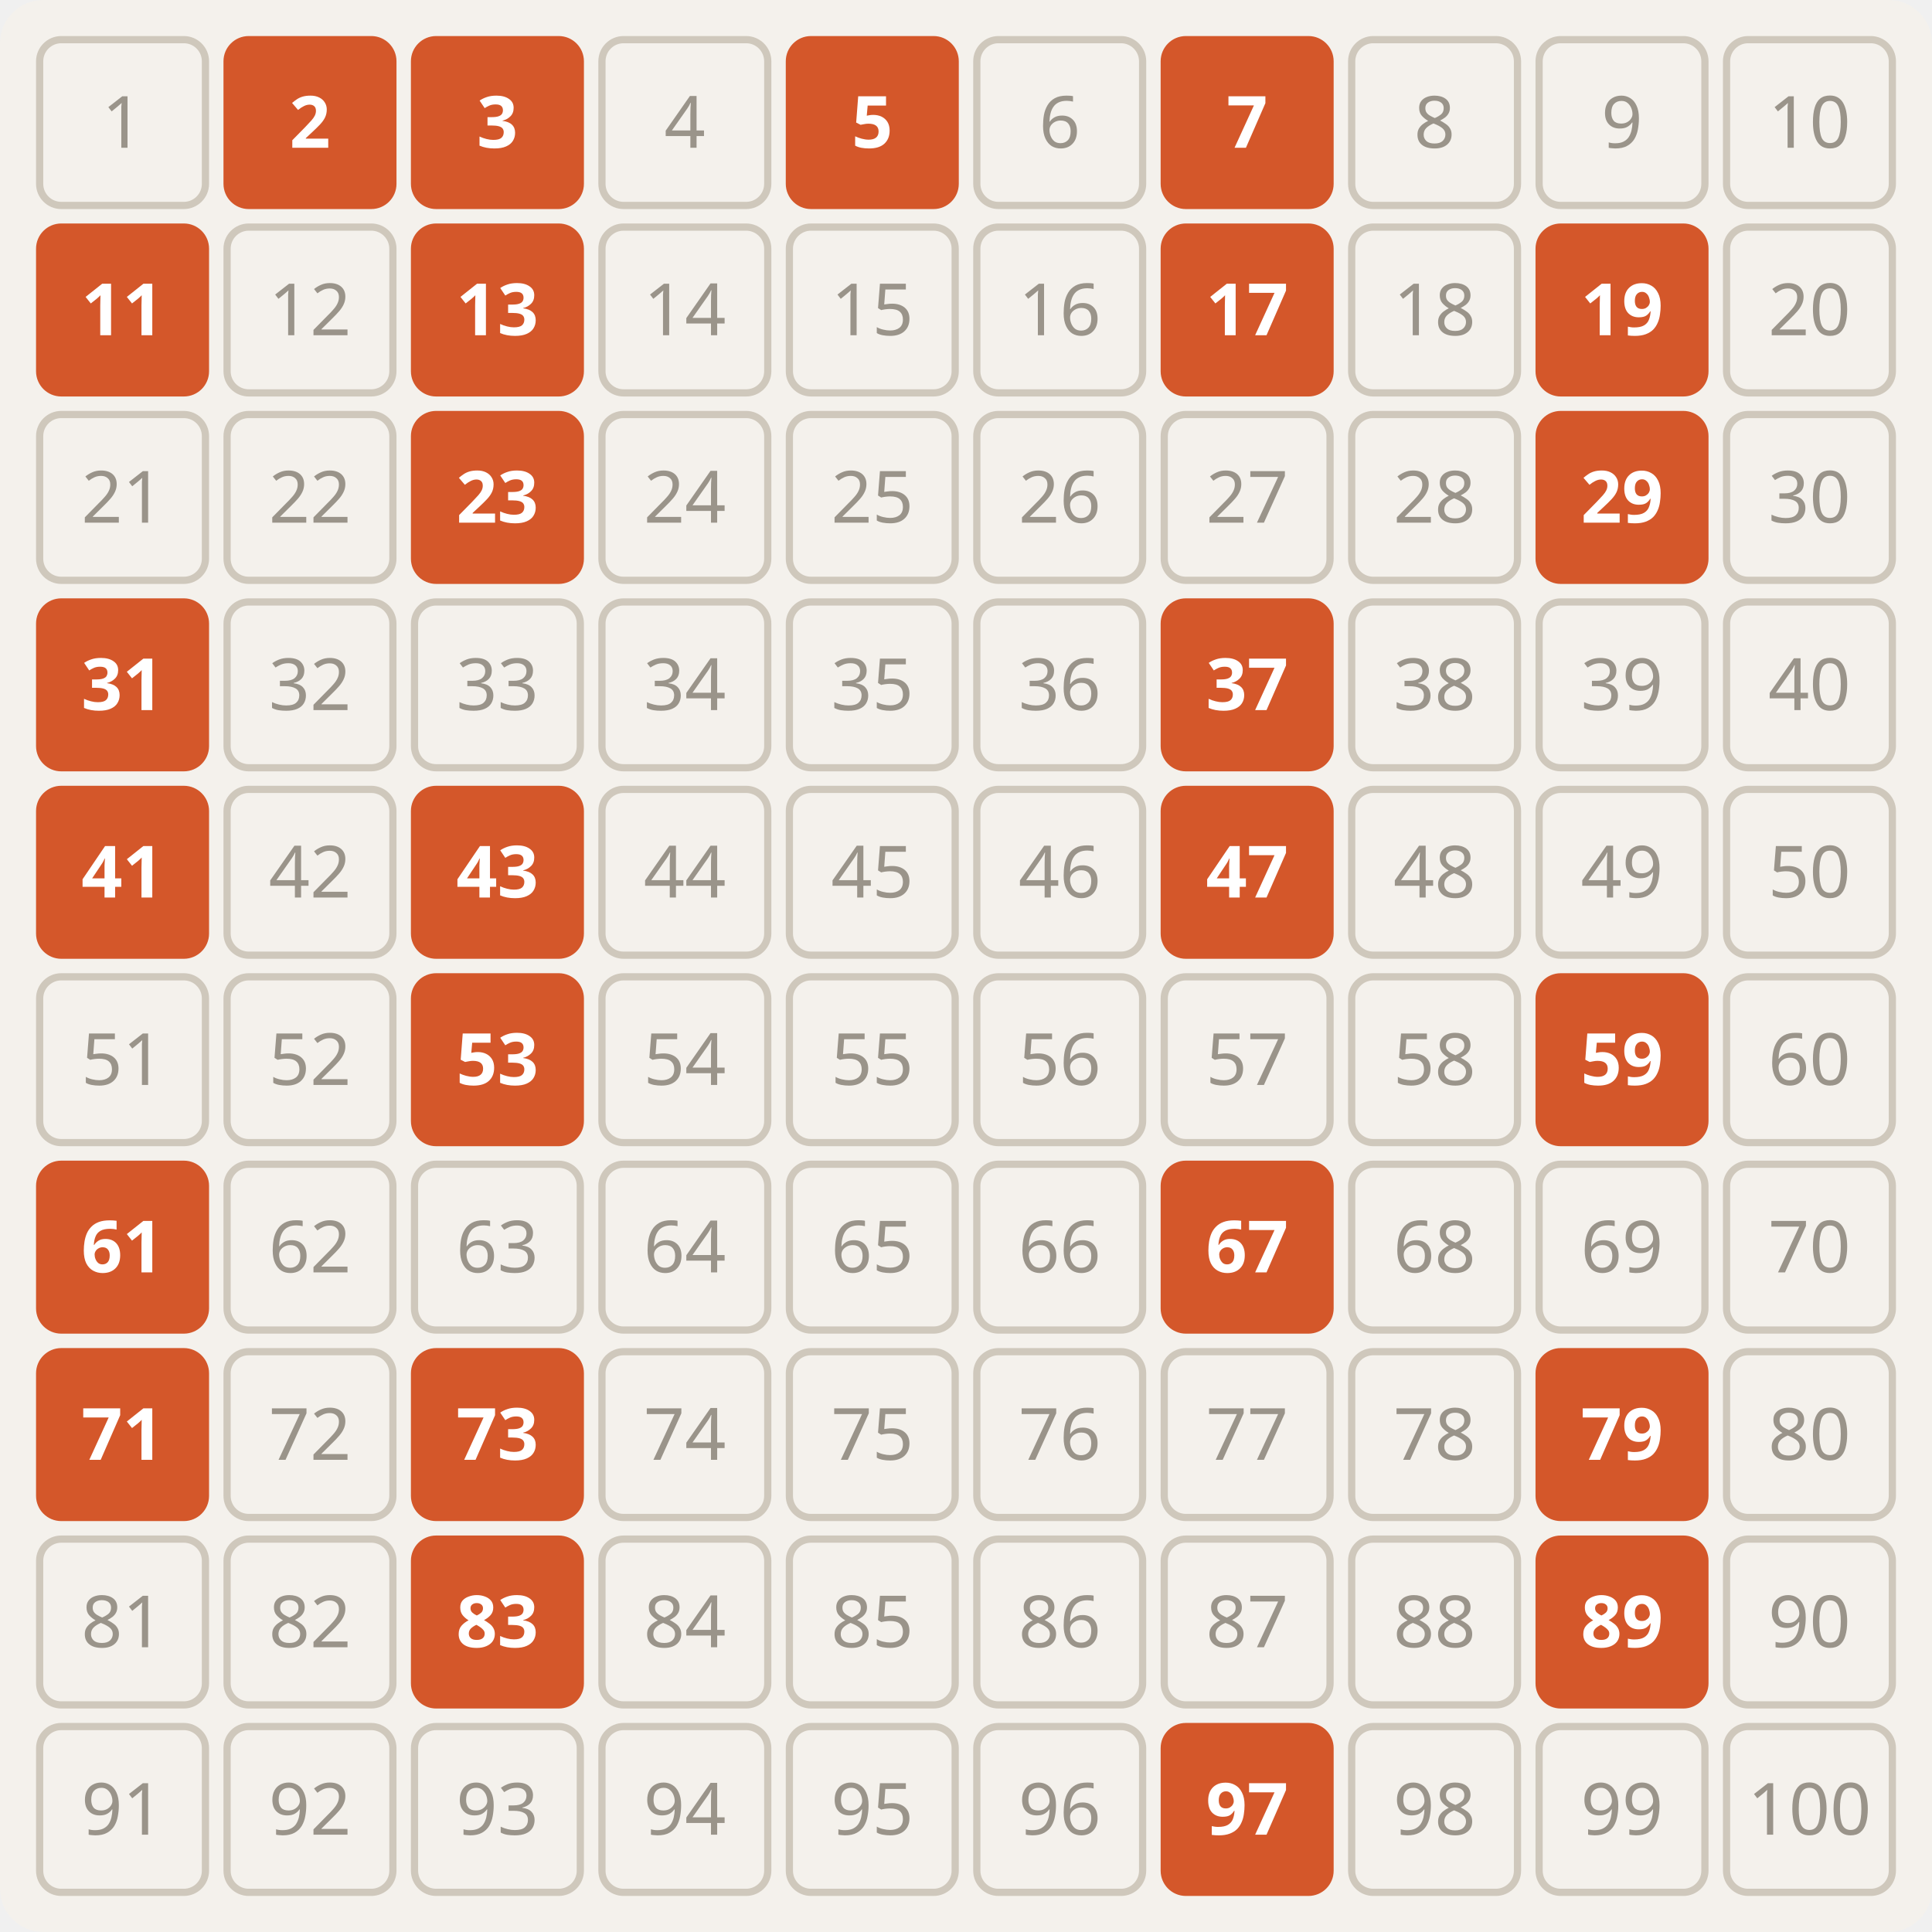
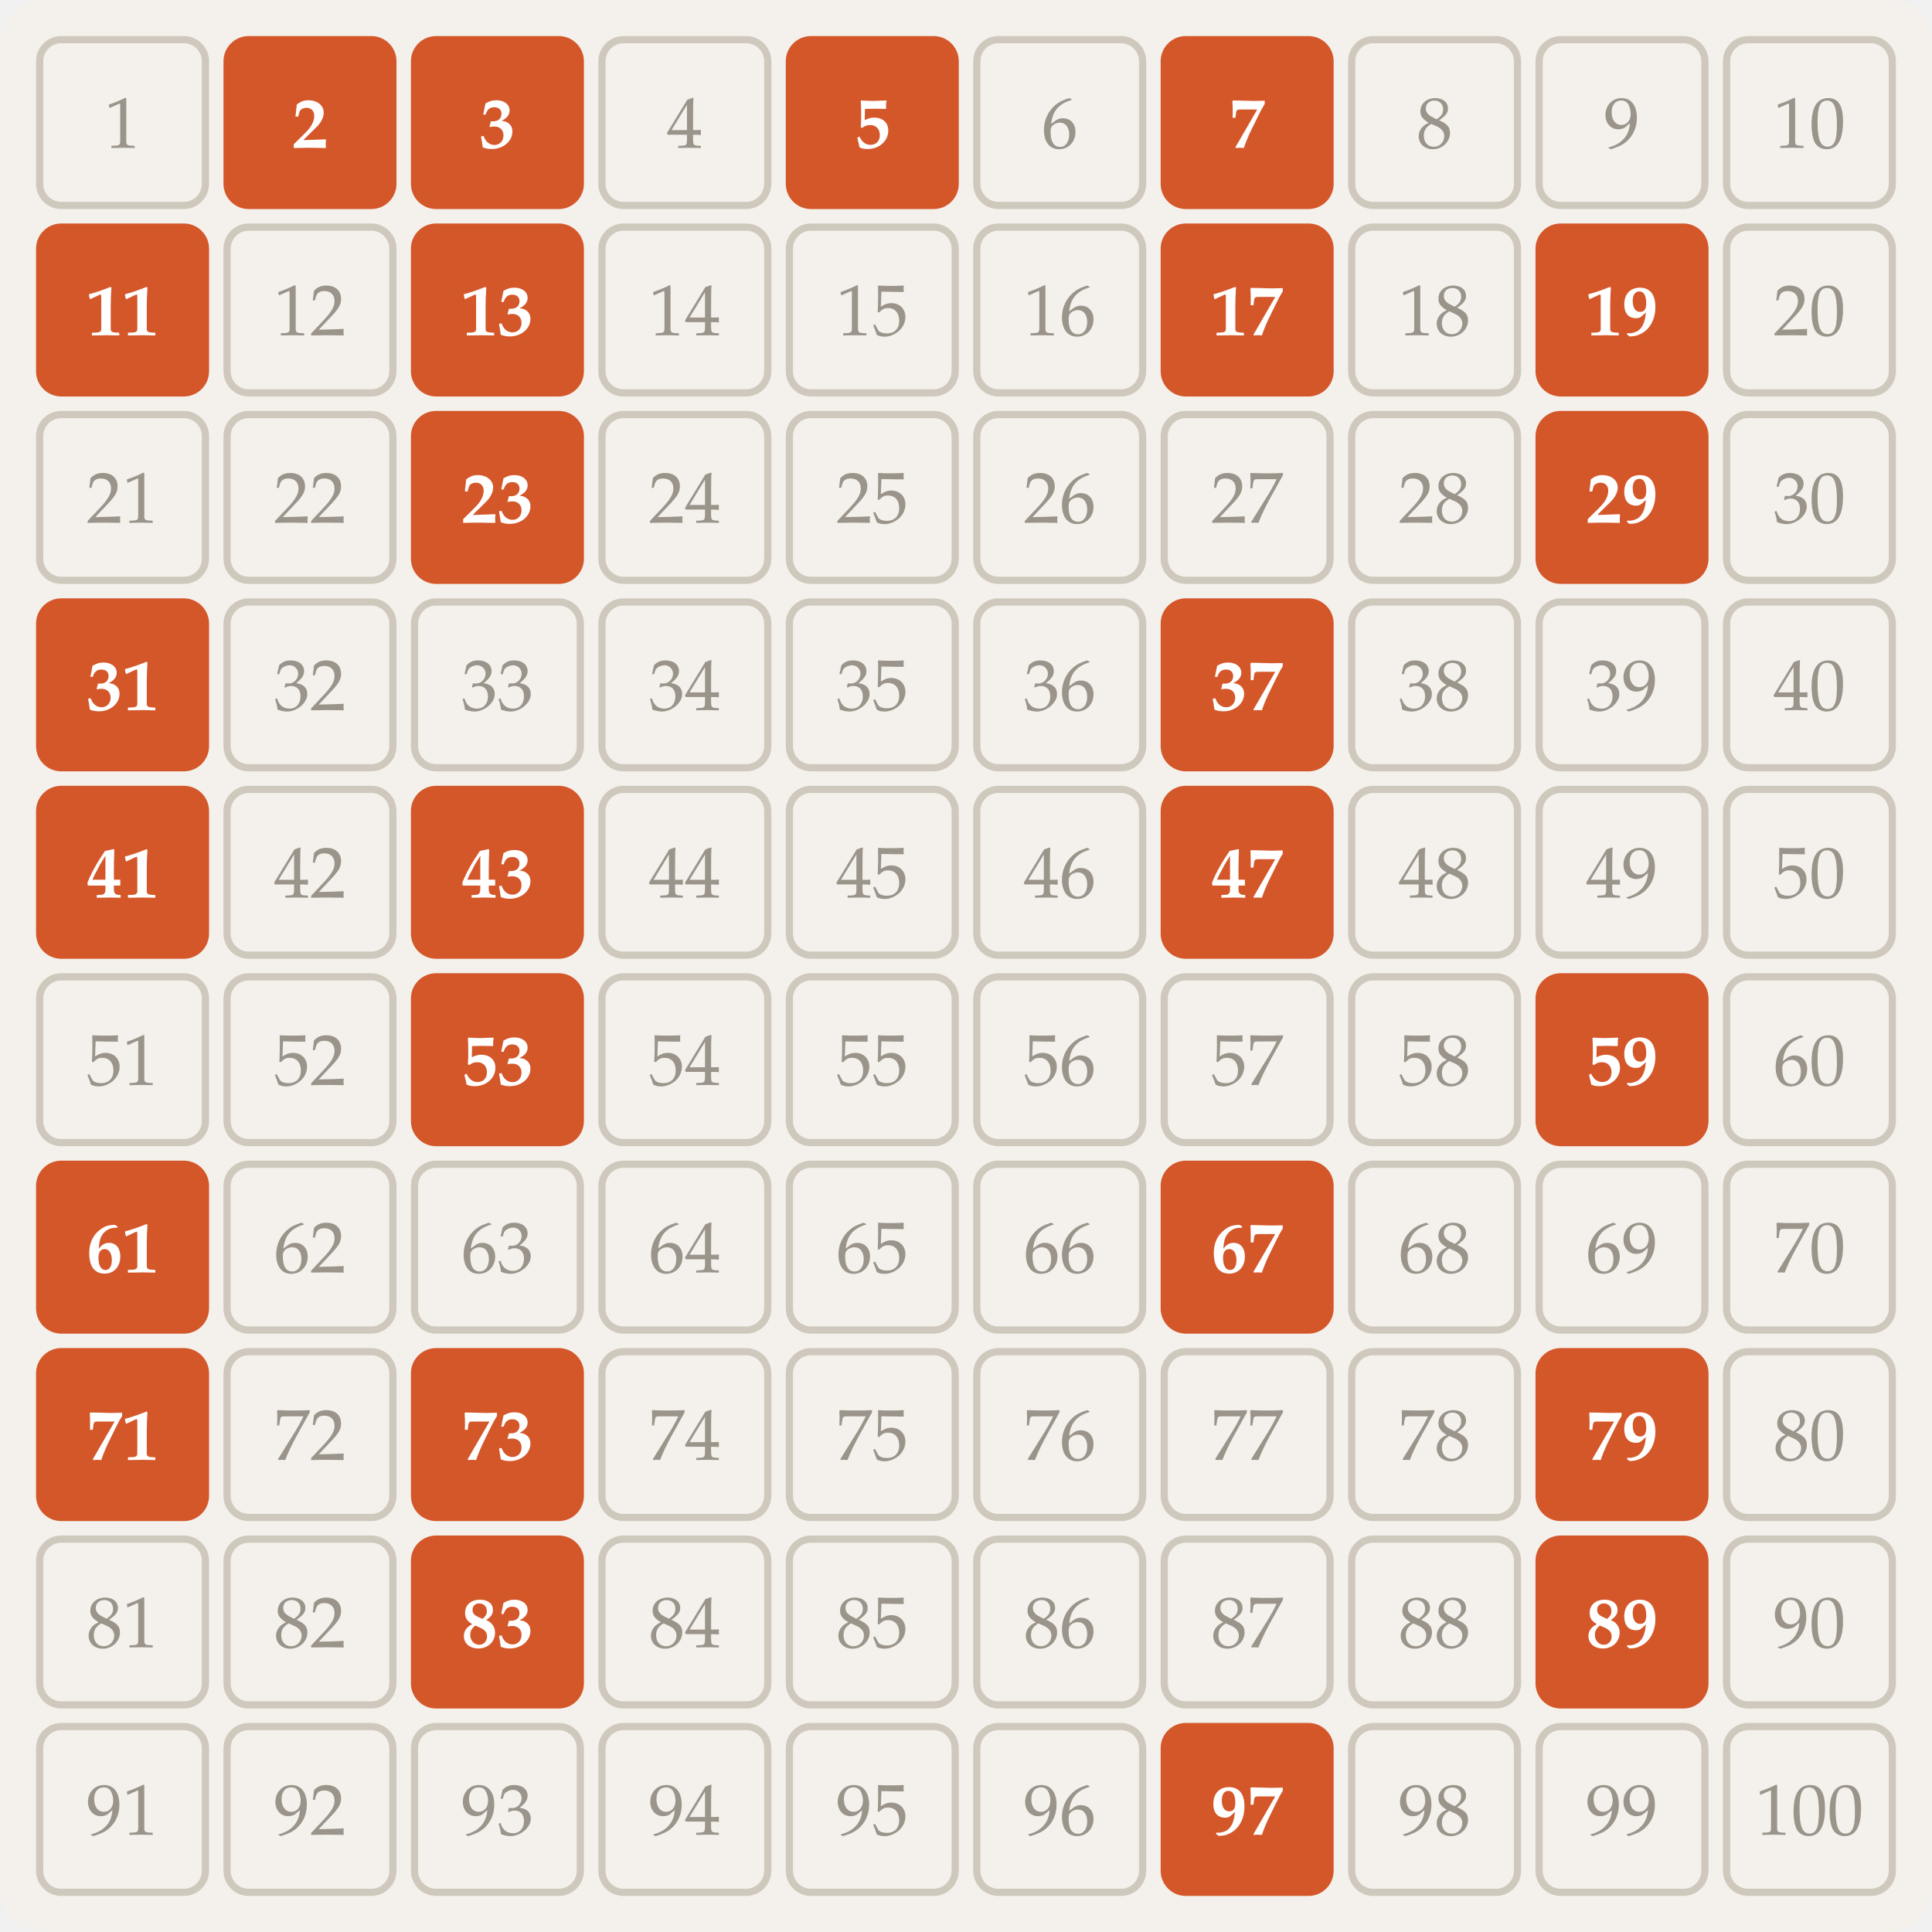
- <svg xmlns="http://www.w3.org/2000/svg" viewBox="0 0 268 268" width="268" height="268" font-family="Instrument Sans, system-ui, sans-serif" font-size="10">
+ <svg xmlns="http://www.w3.org/2000/svg" viewBox="0 0 268 268" width="268" height="268" font-family="Palatino, 'Palatino Linotype', 'Book Antiqua', serif" font-size="10">
  <rect width="268" height="268" rx="6" fill="#f4f1ec" />
  <rect x="5.5" y="5.5" width="23" height="23" rx="3" fill="none" stroke="#cfc8bc" stroke-width="1" />
  <text x="17.0" y="20.5" text-anchor="middle" fill="#9a948a" font-weight="400">1</text>
  <rect x="31.5" y="5.5" width="23" height="23" rx="3" fill="#d4572a" stroke="#d4572a" stroke-width="1" />
  <text x="43.0" y="20.5" text-anchor="middle" fill="#fff" font-weight="600">2</text>
  <rect x="57.5" y="5.5" width="23" height="23" rx="3" fill="#d4572a" stroke="#d4572a" stroke-width="1" />
  <text x="69.0" y="20.5" text-anchor="middle" fill="#fff" font-weight="600">3</text>
  <rect x="83.5" y="5.5" width="23" height="23" rx="3" fill="none" stroke="#cfc8bc" stroke-width="1" />
  <text x="95.0" y="20.5" text-anchor="middle" fill="#9a948a" font-weight="400">4</text>
  <rect x="109.5" y="5.5" width="23" height="23" rx="3" fill="#d4572a" stroke="#d4572a" stroke-width="1" />
  <text x="121.0" y="20.5" text-anchor="middle" fill="#fff" font-weight="600">5</text>
  <rect x="135.5" y="5.5" width="23" height="23" rx="3" fill="none" stroke="#cfc8bc" stroke-width="1" />
  <text x="147.0" y="20.5" text-anchor="middle" fill="#9a948a" font-weight="400">6</text>
  <rect x="161.5" y="5.5" width="23" height="23" rx="3" fill="#d4572a" stroke="#d4572a" stroke-width="1" />
  <text x="173.0" y="20.5" text-anchor="middle" fill="#fff" font-weight="600">7</text>
  <rect x="187.5" y="5.5" width="23" height="23" rx="3" fill="none" stroke="#cfc8bc" stroke-width="1" />
  <text x="199.0" y="20.5" text-anchor="middle" fill="#9a948a" font-weight="400">8</text>
  <rect x="213.5" y="5.5" width="23" height="23" rx="3" fill="none" stroke="#cfc8bc" stroke-width="1" />
  <text x="225.0" y="20.5" text-anchor="middle" fill="#9a948a" font-weight="400">9</text>
  <rect x="239.5" y="5.5" width="23" height="23" rx="3" fill="none" stroke="#cfc8bc" stroke-width="1" />
  <text x="251.0" y="20.5" text-anchor="middle" fill="#9a948a" font-weight="400">10</text>
  <rect x="5.5" y="31.5" width="23" height="23" rx="3" fill="#d4572a" stroke="#d4572a" stroke-width="1" />
  <text x="17.0" y="46.5" text-anchor="middle" fill="#fff" font-weight="600">11</text>
  <rect x="31.5" y="31.5" width="23" height="23" rx="3" fill="none" stroke="#cfc8bc" stroke-width="1" />
  <text x="43.0" y="46.5" text-anchor="middle" fill="#9a948a" font-weight="400">12</text>
  <rect x="57.5" y="31.5" width="23" height="23" rx="3" fill="#d4572a" stroke="#d4572a" stroke-width="1" />
  <text x="69.0" y="46.5" text-anchor="middle" fill="#fff" font-weight="600">13</text>
  <rect x="83.5" y="31.5" width="23" height="23" rx="3" fill="none" stroke="#cfc8bc" stroke-width="1" />
  <text x="95.0" y="46.5" text-anchor="middle" fill="#9a948a" font-weight="400">14</text>
  <rect x="109.5" y="31.5" width="23" height="23" rx="3" fill="none" stroke="#cfc8bc" stroke-width="1" />
  <text x="121.0" y="46.5" text-anchor="middle" fill="#9a948a" font-weight="400">15</text>
  <rect x="135.5" y="31.5" width="23" height="23" rx="3" fill="none" stroke="#cfc8bc" stroke-width="1" />
  <text x="147.0" y="46.5" text-anchor="middle" fill="#9a948a" font-weight="400">16</text>
  <rect x="161.5" y="31.5" width="23" height="23" rx="3" fill="#d4572a" stroke="#d4572a" stroke-width="1" />
  <text x="173.0" y="46.5" text-anchor="middle" fill="#fff" font-weight="600">17</text>
  <rect x="187.5" y="31.5" width="23" height="23" rx="3" fill="none" stroke="#cfc8bc" stroke-width="1" />
  <text x="199.0" y="46.5" text-anchor="middle" fill="#9a948a" font-weight="400">18</text>
  <rect x="213.5" y="31.5" width="23" height="23" rx="3" fill="#d4572a" stroke="#d4572a" stroke-width="1" />
  <text x="225.0" y="46.5" text-anchor="middle" fill="#fff" font-weight="600">19</text>
  <rect x="239.5" y="31.5" width="23" height="23" rx="3" fill="none" stroke="#cfc8bc" stroke-width="1" />
  <text x="251.0" y="46.5" text-anchor="middle" fill="#9a948a" font-weight="400">20</text>
  <rect x="5.5" y="57.5" width="23" height="23" rx="3" fill="none" stroke="#cfc8bc" stroke-width="1" />
  <text x="17.0" y="72.5" text-anchor="middle" fill="#9a948a" font-weight="400">21</text>
  <rect x="31.5" y="57.5" width="23" height="23" rx="3" fill="none" stroke="#cfc8bc" stroke-width="1" />
  <text x="43.0" y="72.5" text-anchor="middle" fill="#9a948a" font-weight="400">22</text>
  <rect x="57.5" y="57.5" width="23" height="23" rx="3" fill="#d4572a" stroke="#d4572a" stroke-width="1" />
  <text x="69.0" y="72.5" text-anchor="middle" fill="#fff" font-weight="600">23</text>
  <rect x="83.5" y="57.5" width="23" height="23" rx="3" fill="none" stroke="#cfc8bc" stroke-width="1" />
  <text x="95.0" y="72.5" text-anchor="middle" fill="#9a948a" font-weight="400">24</text>
  <rect x="109.5" y="57.5" width="23" height="23" rx="3" fill="none" stroke="#cfc8bc" stroke-width="1" />
  <text x="121.0" y="72.5" text-anchor="middle" fill="#9a948a" font-weight="400">25</text>
  <rect x="135.5" y="57.5" width="23" height="23" rx="3" fill="none" stroke="#cfc8bc" stroke-width="1" />
  <text x="147.0" y="72.5" text-anchor="middle" fill="#9a948a" font-weight="400">26</text>
  <rect x="161.5" y="57.5" width="23" height="23" rx="3" fill="none" stroke="#cfc8bc" stroke-width="1" />
  <text x="173.0" y="72.5" text-anchor="middle" fill="#9a948a" font-weight="400">27</text>
  <rect x="187.5" y="57.5" width="23" height="23" rx="3" fill="none" stroke="#cfc8bc" stroke-width="1" />
  <text x="199.0" y="72.5" text-anchor="middle" fill="#9a948a" font-weight="400">28</text>
  <rect x="213.5" y="57.5" width="23" height="23" rx="3" fill="#d4572a" stroke="#d4572a" stroke-width="1" />
  <text x="225.0" y="72.5" text-anchor="middle" fill="#fff" font-weight="600">29</text>
  <rect x="239.5" y="57.5" width="23" height="23" rx="3" fill="none" stroke="#cfc8bc" stroke-width="1" />
  <text x="251.0" y="72.5" text-anchor="middle" fill="#9a948a" font-weight="400">30</text>
  <rect x="5.5" y="83.5" width="23" height="23" rx="3" fill="#d4572a" stroke="#d4572a" stroke-width="1" />
  <text x="17.0" y="98.5" text-anchor="middle" fill="#fff" font-weight="600">31</text>
  <rect x="31.5" y="83.5" width="23" height="23" rx="3" fill="none" stroke="#cfc8bc" stroke-width="1" />
  <text x="43.0" y="98.5" text-anchor="middle" fill="#9a948a" font-weight="400">32</text>
  <rect x="57.5" y="83.5" width="23" height="23" rx="3" fill="none" stroke="#cfc8bc" stroke-width="1" />
  <text x="69.0" y="98.5" text-anchor="middle" fill="#9a948a" font-weight="400">33</text>
  <rect x="83.5" y="83.5" width="23" height="23" rx="3" fill="none" stroke="#cfc8bc" stroke-width="1" />
  <text x="95.0" y="98.5" text-anchor="middle" fill="#9a948a" font-weight="400">34</text>
  <rect x="109.5" y="83.5" width="23" height="23" rx="3" fill="none" stroke="#cfc8bc" stroke-width="1" />
  <text x="121.0" y="98.5" text-anchor="middle" fill="#9a948a" font-weight="400">35</text>
  <rect x="135.5" y="83.5" width="23" height="23" rx="3" fill="none" stroke="#cfc8bc" stroke-width="1" />
  <text x="147.0" y="98.5" text-anchor="middle" fill="#9a948a" font-weight="400">36</text>
  <rect x="161.5" y="83.5" width="23" height="23" rx="3" fill="#d4572a" stroke="#d4572a" stroke-width="1" />
  <text x="173.0" y="98.5" text-anchor="middle" fill="#fff" font-weight="600">37</text>
  <rect x="187.5" y="83.5" width="23" height="23" rx="3" fill="none" stroke="#cfc8bc" stroke-width="1" />
  <text x="199.0" y="98.5" text-anchor="middle" fill="#9a948a" font-weight="400">38</text>
  <rect x="213.5" y="83.5" width="23" height="23" rx="3" fill="none" stroke="#cfc8bc" stroke-width="1" />
  <text x="225.0" y="98.5" text-anchor="middle" fill="#9a948a" font-weight="400">39</text>
  <rect x="239.5" y="83.5" width="23" height="23" rx="3" fill="none" stroke="#cfc8bc" stroke-width="1" />
  <text x="251.0" y="98.5" text-anchor="middle" fill="#9a948a" font-weight="400">40</text>
  <rect x="5.5" y="109.5" width="23" height="23" rx="3" fill="#d4572a" stroke="#d4572a" stroke-width="1" />
  <text x="17.0" y="124.5" text-anchor="middle" fill="#fff" font-weight="600">41</text>
  <rect x="31.5" y="109.5" width="23" height="23" rx="3" fill="none" stroke="#cfc8bc" stroke-width="1" />
  <text x="43.0" y="124.5" text-anchor="middle" fill="#9a948a" font-weight="400">42</text>
  <rect x="57.5" y="109.5" width="23" height="23" rx="3" fill="#d4572a" stroke="#d4572a" stroke-width="1" />
  <text x="69.0" y="124.5" text-anchor="middle" fill="#fff" font-weight="600">43</text>
  <rect x="83.5" y="109.5" width="23" height="23" rx="3" fill="none" stroke="#cfc8bc" stroke-width="1" />
  <text x="95.0" y="124.5" text-anchor="middle" fill="#9a948a" font-weight="400">44</text>
  <rect x="109.5" y="109.5" width="23" height="23" rx="3" fill="none" stroke="#cfc8bc" stroke-width="1" />
  <text x="121.0" y="124.5" text-anchor="middle" fill="#9a948a" font-weight="400">45</text>
  <rect x="135.5" y="109.5" width="23" height="23" rx="3" fill="none" stroke="#cfc8bc" stroke-width="1" />
  <text x="147.0" y="124.5" text-anchor="middle" fill="#9a948a" font-weight="400">46</text>
  <rect x="161.5" y="109.5" width="23" height="23" rx="3" fill="#d4572a" stroke="#d4572a" stroke-width="1" />
  <text x="173.0" y="124.5" text-anchor="middle" fill="#fff" font-weight="600">47</text>
  <rect x="187.5" y="109.5" width="23" height="23" rx="3" fill="none" stroke="#cfc8bc" stroke-width="1" />
  <text x="199.0" y="124.5" text-anchor="middle" fill="#9a948a" font-weight="400">48</text>
  <rect x="213.5" y="109.5" width="23" height="23" rx="3" fill="none" stroke="#cfc8bc" stroke-width="1" />
  <text x="225.0" y="124.5" text-anchor="middle" fill="#9a948a" font-weight="400">49</text>
  <rect x="239.5" y="109.5" width="23" height="23" rx="3" fill="none" stroke="#cfc8bc" stroke-width="1" />
  <text x="251.0" y="124.5" text-anchor="middle" fill="#9a948a" font-weight="400">50</text>
  <rect x="5.5" y="135.5" width="23" height="23" rx="3" fill="none" stroke="#cfc8bc" stroke-width="1" />
  <text x="17.0" y="150.5" text-anchor="middle" fill="#9a948a" font-weight="400">51</text>
  <rect x="31.5" y="135.5" width="23" height="23" rx="3" fill="none" stroke="#cfc8bc" stroke-width="1" />
  <text x="43.0" y="150.5" text-anchor="middle" fill="#9a948a" font-weight="400">52</text>
  <rect x="57.5" y="135.5" width="23" height="23" rx="3" fill="#d4572a" stroke="#d4572a" stroke-width="1" />
  <text x="69.0" y="150.5" text-anchor="middle" fill="#fff" font-weight="600">53</text>
  <rect x="83.5" y="135.5" width="23" height="23" rx="3" fill="none" stroke="#cfc8bc" stroke-width="1" />
  <text x="95.0" y="150.5" text-anchor="middle" fill="#9a948a" font-weight="400">54</text>
  <rect x="109.5" y="135.5" width="23" height="23" rx="3" fill="none" stroke="#cfc8bc" stroke-width="1" />
  <text x="121.0" y="150.5" text-anchor="middle" fill="#9a948a" font-weight="400">55</text>
  <rect x="135.5" y="135.5" width="23" height="23" rx="3" fill="none" stroke="#cfc8bc" stroke-width="1" />
  <text x="147.0" y="150.5" text-anchor="middle" fill="#9a948a" font-weight="400">56</text>
  <rect x="161.5" y="135.5" width="23" height="23" rx="3" fill="none" stroke="#cfc8bc" stroke-width="1" />
  <text x="173.0" y="150.5" text-anchor="middle" fill="#9a948a" font-weight="400">57</text>
  <rect x="187.5" y="135.5" width="23" height="23" rx="3" fill="none" stroke="#cfc8bc" stroke-width="1" />
  <text x="199.0" y="150.5" text-anchor="middle" fill="#9a948a" font-weight="400">58</text>
  <rect x="213.5" y="135.5" width="23" height="23" rx="3" fill="#d4572a" stroke="#d4572a" stroke-width="1" />
  <text x="225.0" y="150.5" text-anchor="middle" fill="#fff" font-weight="600">59</text>
  <rect x="239.5" y="135.5" width="23" height="23" rx="3" fill="none" stroke="#cfc8bc" stroke-width="1" />
  <text x="251.0" y="150.5" text-anchor="middle" fill="#9a948a" font-weight="400">60</text>
  <rect x="5.5" y="161.5" width="23" height="23" rx="3" fill="#d4572a" stroke="#d4572a" stroke-width="1" />
  <text x="17.0" y="176.5" text-anchor="middle" fill="#fff" font-weight="600">61</text>
  <rect x="31.5" y="161.5" width="23" height="23" rx="3" fill="none" stroke="#cfc8bc" stroke-width="1" />
  <text x="43.0" y="176.5" text-anchor="middle" fill="#9a948a" font-weight="400">62</text>
  <rect x="57.5" y="161.5" width="23" height="23" rx="3" fill="none" stroke="#cfc8bc" stroke-width="1" />
  <text x="69.0" y="176.5" text-anchor="middle" fill="#9a948a" font-weight="400">63</text>
  <rect x="83.5" y="161.5" width="23" height="23" rx="3" fill="none" stroke="#cfc8bc" stroke-width="1" />
  <text x="95.0" y="176.5" text-anchor="middle" fill="#9a948a" font-weight="400">64</text>
  <rect x="109.5" y="161.5" width="23" height="23" rx="3" fill="none" stroke="#cfc8bc" stroke-width="1" />
  <text x="121.0" y="176.5" text-anchor="middle" fill="#9a948a" font-weight="400">65</text>
  <rect x="135.5" y="161.5" width="23" height="23" rx="3" fill="none" stroke="#cfc8bc" stroke-width="1" />
  <text x="147.0" y="176.5" text-anchor="middle" fill="#9a948a" font-weight="400">66</text>
  <rect x="161.5" y="161.5" width="23" height="23" rx="3" fill="#d4572a" stroke="#d4572a" stroke-width="1" />
  <text x="173.0" y="176.5" text-anchor="middle" fill="#fff" font-weight="600">67</text>
  <rect x="187.5" y="161.5" width="23" height="23" rx="3" fill="none" stroke="#cfc8bc" stroke-width="1" />
  <text x="199.0" y="176.5" text-anchor="middle" fill="#9a948a" font-weight="400">68</text>
  <rect x="213.5" y="161.5" width="23" height="23" rx="3" fill="none" stroke="#cfc8bc" stroke-width="1" />
  <text x="225.0" y="176.5" text-anchor="middle" fill="#9a948a" font-weight="400">69</text>
  <rect x="239.5" y="161.5" width="23" height="23" rx="3" fill="none" stroke="#cfc8bc" stroke-width="1" />
  <text x="251.0" y="176.5" text-anchor="middle" fill="#9a948a" font-weight="400">70</text>
  <rect x="5.5" y="187.5" width="23" height="23" rx="3" fill="#d4572a" stroke="#d4572a" stroke-width="1" />
  <text x="17.0" y="202.5" text-anchor="middle" fill="#fff" font-weight="600">71</text>
  <rect x="31.5" y="187.5" width="23" height="23" rx="3" fill="none" stroke="#cfc8bc" stroke-width="1" />
  <text x="43.0" y="202.5" text-anchor="middle" fill="#9a948a" font-weight="400">72</text>
  <rect x="57.5" y="187.5" width="23" height="23" rx="3" fill="#d4572a" stroke="#d4572a" stroke-width="1" />
  <text x="69.0" y="202.5" text-anchor="middle" fill="#fff" font-weight="600">73</text>
  <rect x="83.5" y="187.5" width="23" height="23" rx="3" fill="none" stroke="#cfc8bc" stroke-width="1" />
  <text x="95.0" y="202.5" text-anchor="middle" fill="#9a948a" font-weight="400">74</text>
  <rect x="109.5" y="187.5" width="23" height="23" rx="3" fill="none" stroke="#cfc8bc" stroke-width="1" />
  <text x="121.0" y="202.5" text-anchor="middle" fill="#9a948a" font-weight="400">75</text>
  <rect x="135.5" y="187.5" width="23" height="23" rx="3" fill="none" stroke="#cfc8bc" stroke-width="1" />
  <text x="147.0" y="202.5" text-anchor="middle" fill="#9a948a" font-weight="400">76</text>
  <rect x="161.5" y="187.5" width="23" height="23" rx="3" fill="none" stroke="#cfc8bc" stroke-width="1" />
  <text x="173.0" y="202.5" text-anchor="middle" fill="#9a948a" font-weight="400">77</text>
  <rect x="187.5" y="187.5" width="23" height="23" rx="3" fill="none" stroke="#cfc8bc" stroke-width="1" />
  <text x="199.0" y="202.5" text-anchor="middle" fill="#9a948a" font-weight="400">78</text>
  <rect x="213.5" y="187.5" width="23" height="23" rx="3" fill="#d4572a" stroke="#d4572a" stroke-width="1" />
  <text x="225.0" y="202.5" text-anchor="middle" fill="#fff" font-weight="600">79</text>
  <rect x="239.5" y="187.5" width="23" height="23" rx="3" fill="none" stroke="#cfc8bc" stroke-width="1" />
  <text x="251.0" y="202.5" text-anchor="middle" fill="#9a948a" font-weight="400">80</text>
  <rect x="5.5" y="213.5" width="23" height="23" rx="3" fill="none" stroke="#cfc8bc" stroke-width="1" />
  <text x="17.0" y="228.5" text-anchor="middle" fill="#9a948a" font-weight="400">81</text>
  <rect x="31.5" y="213.5" width="23" height="23" rx="3" fill="none" stroke="#cfc8bc" stroke-width="1" />
  <text x="43.0" y="228.5" text-anchor="middle" fill="#9a948a" font-weight="400">82</text>
  <rect x="57.5" y="213.5" width="23" height="23" rx="3" fill="#d4572a" stroke="#d4572a" stroke-width="1" />
  <text x="69.0" y="228.5" text-anchor="middle" fill="#fff" font-weight="600">83</text>
  <rect x="83.5" y="213.5" width="23" height="23" rx="3" fill="none" stroke="#cfc8bc" stroke-width="1" />
  <text x="95.0" y="228.5" text-anchor="middle" fill="#9a948a" font-weight="400">84</text>
  <rect x="109.5" y="213.5" width="23" height="23" rx="3" fill="none" stroke="#cfc8bc" stroke-width="1" />
  <text x="121.0" y="228.5" text-anchor="middle" fill="#9a948a" font-weight="400">85</text>
  <rect x="135.5" y="213.5" width="23" height="23" rx="3" fill="none" stroke="#cfc8bc" stroke-width="1" />
  <text x="147.0" y="228.5" text-anchor="middle" fill="#9a948a" font-weight="400">86</text>
  <rect x="161.5" y="213.5" width="23" height="23" rx="3" fill="none" stroke="#cfc8bc" stroke-width="1" />
  <text x="173.0" y="228.5" text-anchor="middle" fill="#9a948a" font-weight="400">87</text>
  <rect x="187.5" y="213.5" width="23" height="23" rx="3" fill="none" stroke="#cfc8bc" stroke-width="1" />
  <text x="199.0" y="228.5" text-anchor="middle" fill="#9a948a" font-weight="400">88</text>
  <rect x="213.5" y="213.5" width="23" height="23" rx="3" fill="#d4572a" stroke="#d4572a" stroke-width="1" />
  <text x="225.0" y="228.5" text-anchor="middle" fill="#fff" font-weight="600">89</text>
  <rect x="239.5" y="213.5" width="23" height="23" rx="3" fill="none" stroke="#cfc8bc" stroke-width="1" />
  <text x="251.0" y="228.5" text-anchor="middle" fill="#9a948a" font-weight="400">90</text>
  <rect x="5.5" y="239.5" width="23" height="23" rx="3" fill="none" stroke="#cfc8bc" stroke-width="1" />
  <text x="17.0" y="254.5" text-anchor="middle" fill="#9a948a" font-weight="400">91</text>
  <rect x="31.5" y="239.5" width="23" height="23" rx="3" fill="none" stroke="#cfc8bc" stroke-width="1" />
  <text x="43.0" y="254.5" text-anchor="middle" fill="#9a948a" font-weight="400">92</text>
  <rect x="57.5" y="239.5" width="23" height="23" rx="3" fill="none" stroke="#cfc8bc" stroke-width="1" />
  <text x="69.0" y="254.5" text-anchor="middle" fill="#9a948a" font-weight="400">93</text>
  <rect x="83.5" y="239.5" width="23" height="23" rx="3" fill="none" stroke="#cfc8bc" stroke-width="1" />
  <text x="95.0" y="254.5" text-anchor="middle" fill="#9a948a" font-weight="400">94</text>
  <rect x="109.5" y="239.5" width="23" height="23" rx="3" fill="none" stroke="#cfc8bc" stroke-width="1" />
  <text x="121.0" y="254.5" text-anchor="middle" fill="#9a948a" font-weight="400">95</text>
  <rect x="135.5" y="239.5" width="23" height="23" rx="3" fill="none" stroke="#cfc8bc" stroke-width="1" />
  <text x="147.0" y="254.5" text-anchor="middle" fill="#9a948a" font-weight="400">96</text>
  <rect x="161.5" y="239.5" width="23" height="23" rx="3" fill="#d4572a" stroke="#d4572a" stroke-width="1" />
  <text x="173.0" y="254.5" text-anchor="middle" fill="#fff" font-weight="600">97</text>
  <rect x="187.5" y="239.5" width="23" height="23" rx="3" fill="none" stroke="#cfc8bc" stroke-width="1" />
  <text x="199.0" y="254.5" text-anchor="middle" fill="#9a948a" font-weight="400">98</text>
  <rect x="213.5" y="239.5" width="23" height="23" rx="3" fill="none" stroke="#cfc8bc" stroke-width="1" />
  <text x="225.0" y="254.5" text-anchor="middle" fill="#9a948a" font-weight="400">99</text>
  <rect x="239.5" y="239.5" width="23" height="23" rx="3" fill="none" stroke="#cfc8bc" stroke-width="1" />
  <text x="251.0" y="254.5" text-anchor="middle" fill="#9a948a" font-weight="400">100</text>
</svg>
